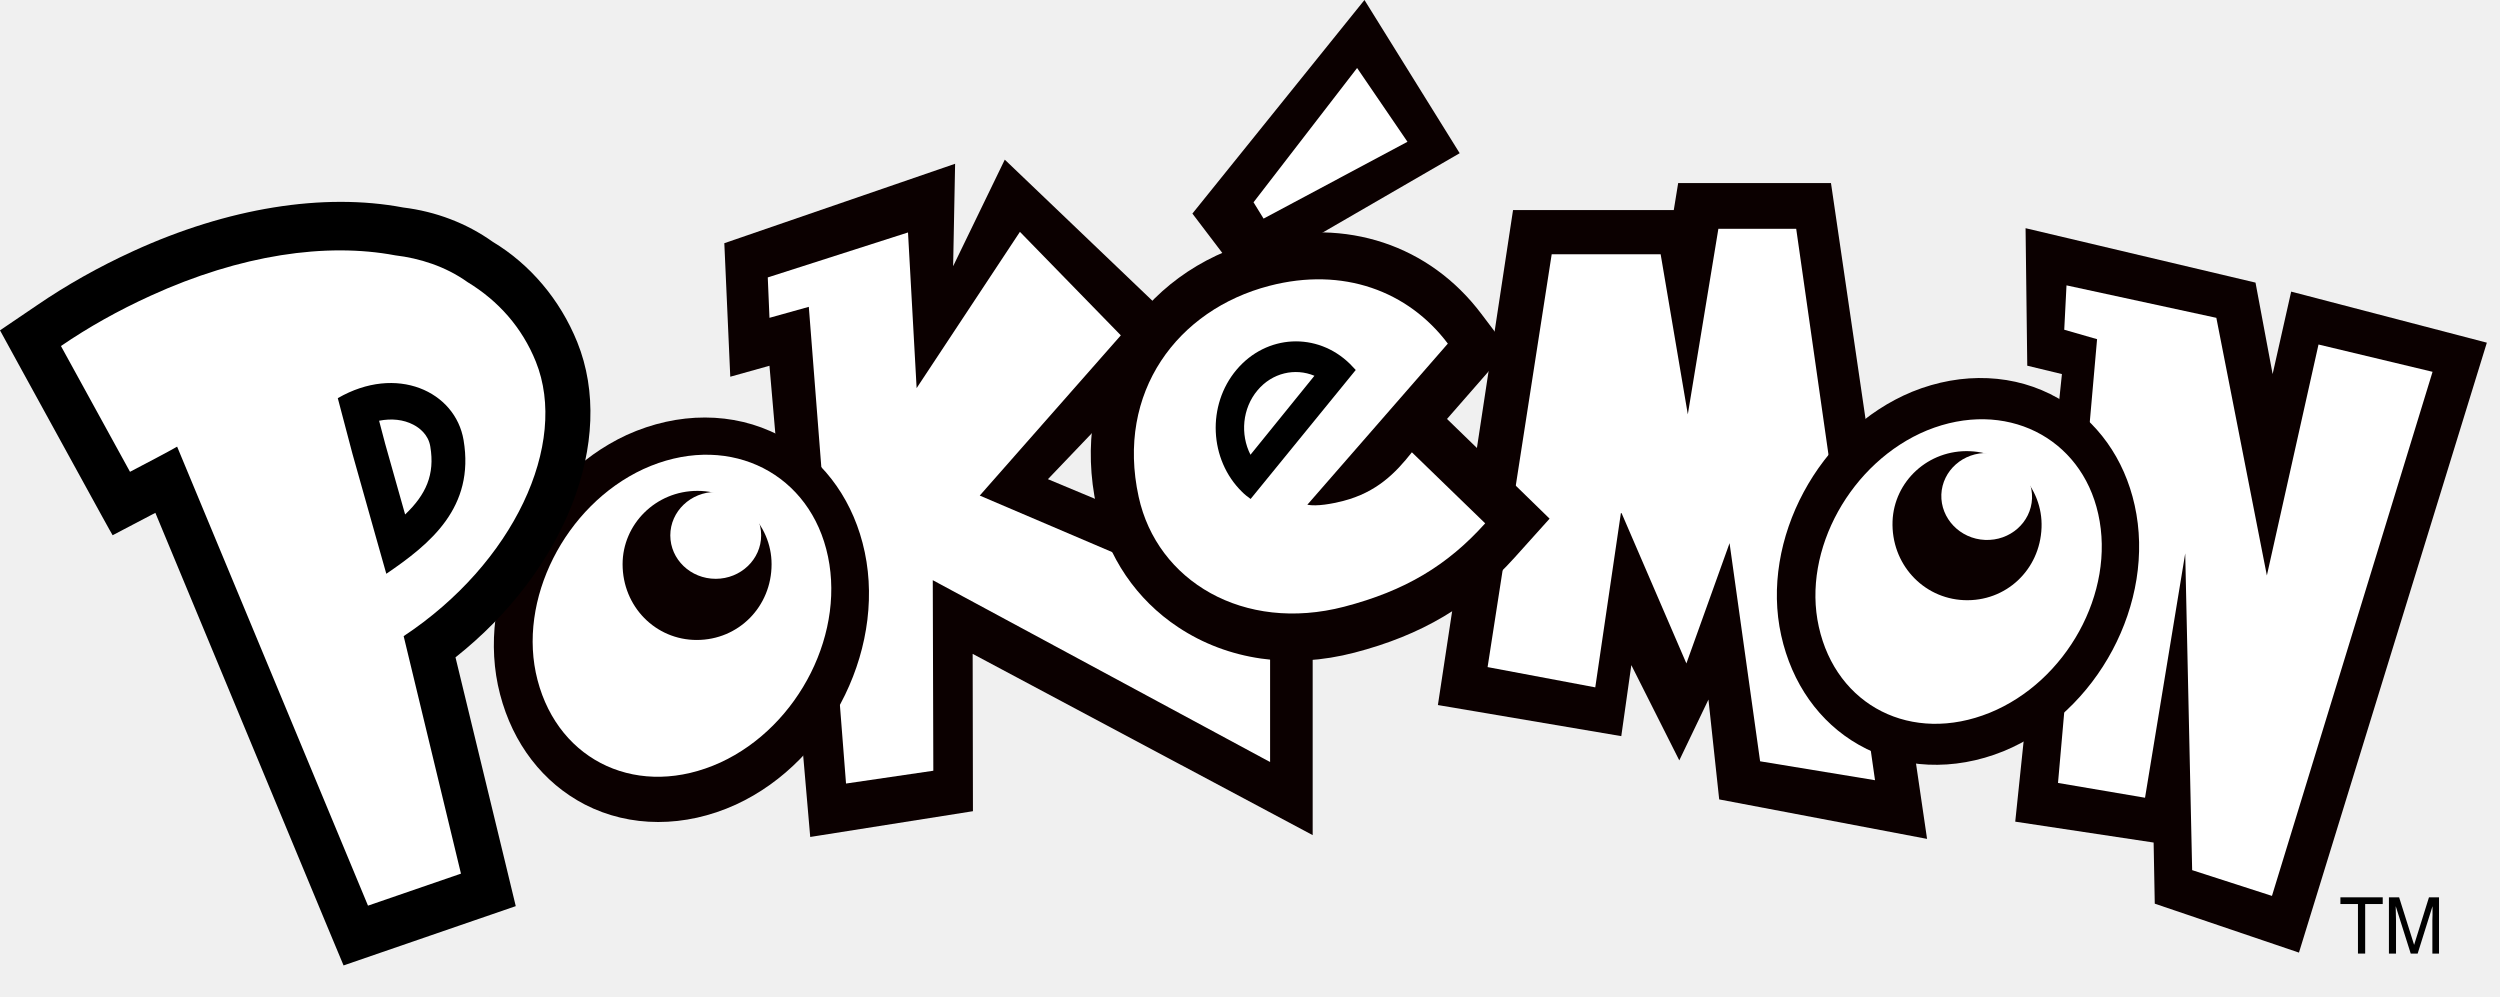
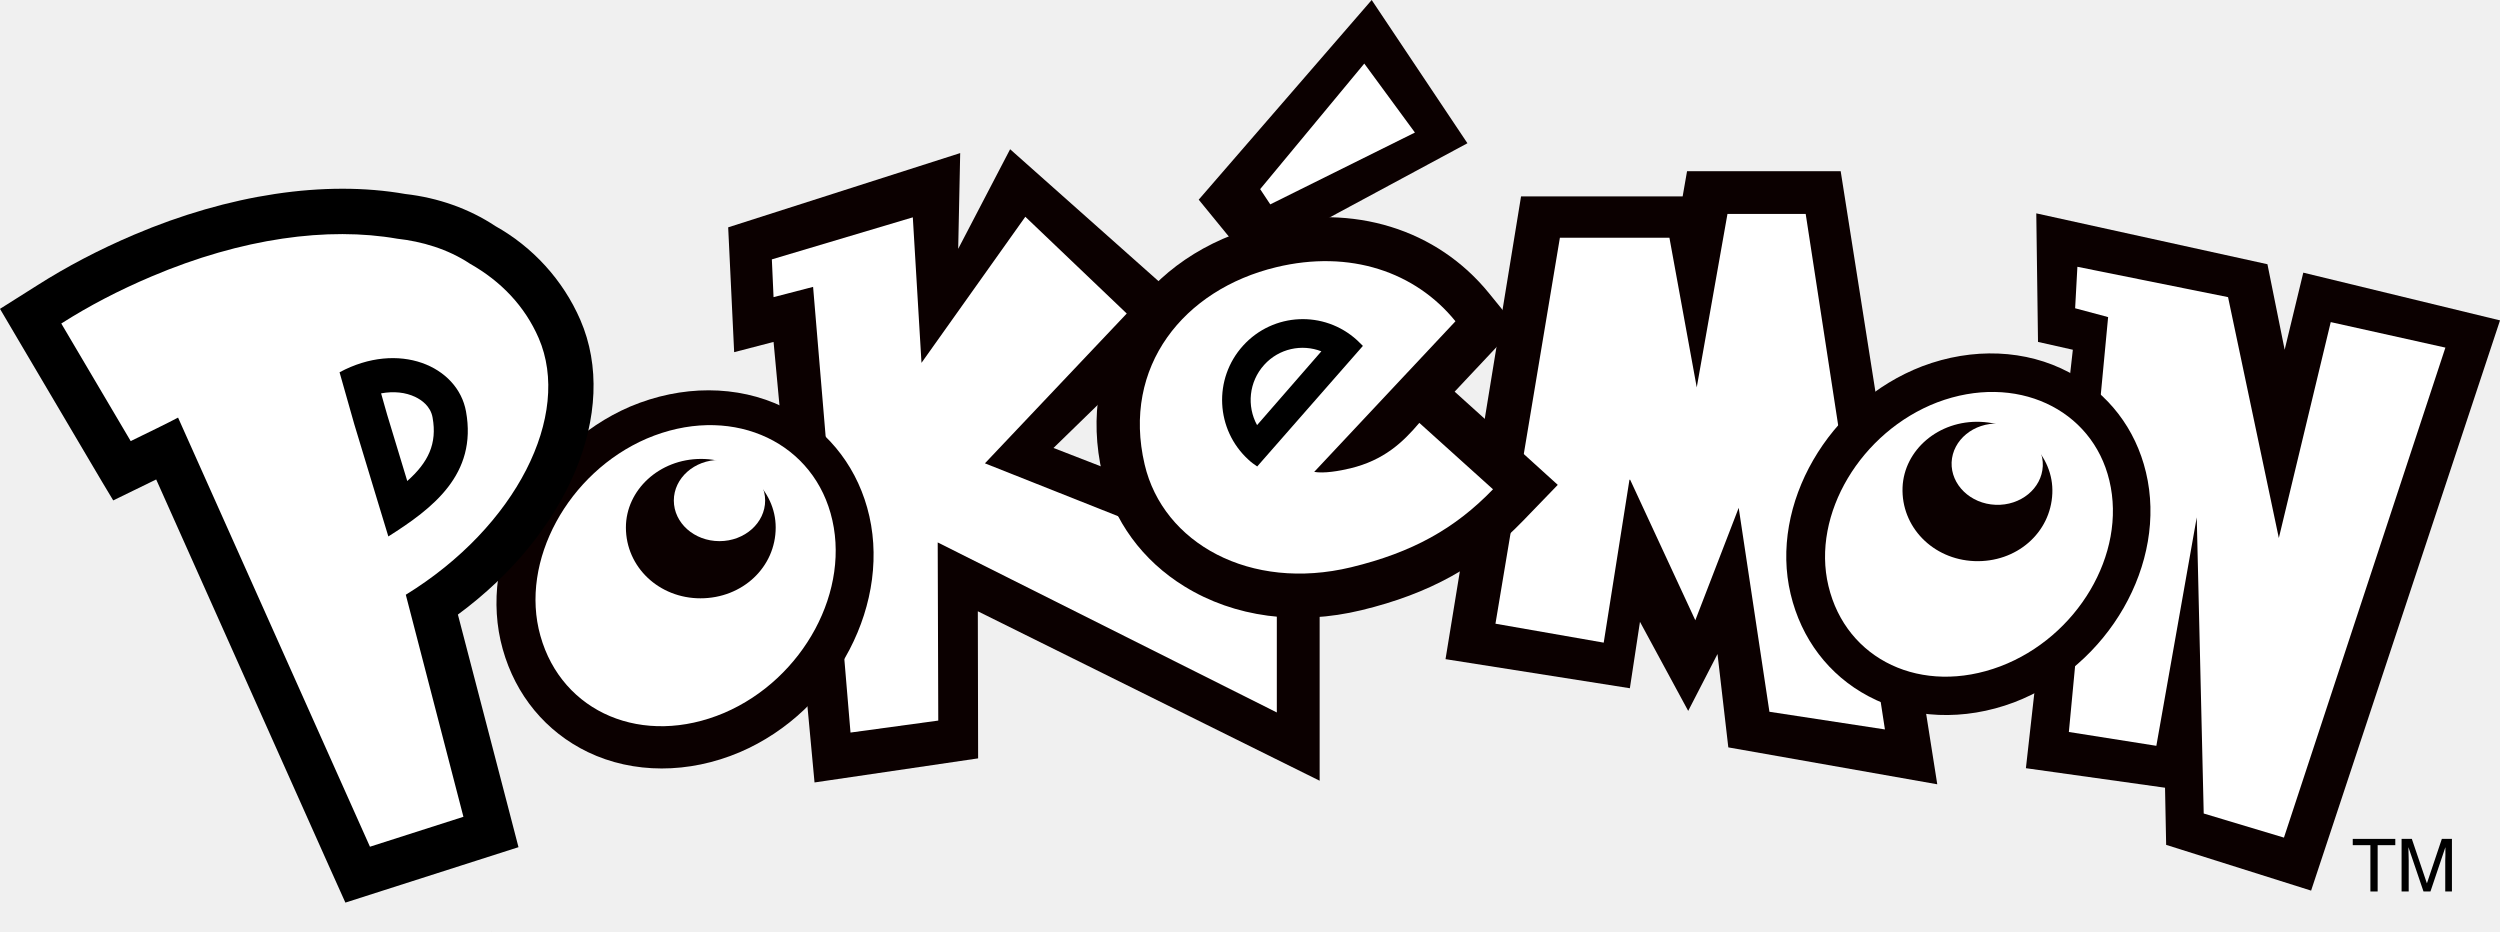
- <svg xmlns="http://www.w3.org/2000/svg" width="158" height="63" viewBox="0 0 158 63" fill="none">
-   <path fill-rule="evenodd" clip-rule="evenodd" d="M82.961 52.78V37.269L66.229 30.284L75.011 21.092L63.502 10.09L60.238 16.824L60.363 10.35L45.777 15.37L46.153 23.809L48.63 23.116L51.206 52.896L61.49 51.268L61.472 41.325L82.961 52.78Z" fill="#0B0000" />
-   <path fill-rule="evenodd" clip-rule="evenodd" d="M48.523 17.533L57.386 14.691L57.931 24.528L64.459 14.652L70.836 21.194L61.92 31.32L80.27 39.153V48.161L58.951 36.667L58.986 48.71L53.469 49.52L51.117 19.392L48.631 20.086L48.523 17.533Z" fill="white" />
-   <path fill-rule="evenodd" clip-rule="evenodd" d="M115.718 11.57H106.06L105.783 13.276H95.624L90.875 44.559L102.465 46.524L103.1 42.035L106.131 48.056L107.974 44.212L108.653 50.523L121.79 53.018L115.718 11.57Z" fill="#0B0000" />
-   <path fill-rule="evenodd" clip-rule="evenodd" d="M108.601 14.461H113.52L118.501 49.309L111.239 48.114L109.308 34.327L106.58 41.929L102.484 32.429H102.44L100.821 43.441L94.016 42.16L98.067 16.07H104.953L106.67 26.186L108.601 14.461Z" fill="white" />
-   <path fill-rule="evenodd" clip-rule="evenodd" d="M128.016 14.422L142.548 17.861L143.63 23.642L144.802 18.43L157.169 21.657L145.294 60.205L136.181 57.112L136.109 53.249L127.363 51.929L130.314 23.642L128.123 23.112L128.016 14.422Z" fill="#0B0000" />
-   <path fill-rule="evenodd" clip-rule="evenodd" d="M130.603 18.035L140.073 20.087L143.266 36.37L146.53 21.773L153.738 23.498L143.588 56.621L138.544 54.993L138.106 34.973L135.566 50.417L130.066 49.482L132.535 21.436L130.46 20.839L130.603 18.035Z" fill="white" />
-   <path fill-rule="evenodd" clip-rule="evenodd" d="M126.62 47.478C123.481 48.75 120.146 48.605 117.463 47.064C114.977 45.648 113.242 43.191 112.571 40.156C111.23 34.105 114.941 27.198 120.843 24.76C124.018 23.469 127.38 23.623 130.081 25.174C132.54 26.581 134.257 28.98 134.91 31.928C136.278 38.065 132.567 45.041 126.62 47.478Z" fill="#0B0000" />
-   <path fill-rule="evenodd" clip-rule="evenodd" d="M132.61 32.489C131.537 27.633 126.726 25.195 121.789 27.2C117.005 29.174 113.866 34.753 114.948 39.609C116.057 44.619 120.824 47.047 125.76 45.043C130.58 43.077 133.719 37.46 132.61 32.489Z" fill="white" />
-   <path fill-rule="evenodd" clip-rule="evenodd" d="M129.026 33.343C128.927 36.022 126.763 38.045 124.116 37.929C121.514 37.814 119.511 35.617 119.609 32.939C119.707 30.424 121.863 28.401 124.51 28.516C127.121 28.632 129.124 30.829 129.026 33.343Z" fill="#0B0000" />
-   <path fill-rule="evenodd" clip-rule="evenodd" d="M125.662 28.632C124.079 28.564 122.756 29.74 122.693 31.252C122.639 32.765 123.874 34.056 125.456 34.123C127.039 34.191 128.363 33.015 128.425 31.503C128.479 29.99 127.245 28.699 125.662 28.632Z" fill="white" />
-   <path fill-rule="evenodd" clip-rule="evenodd" d="M46.502 50.853C43.291 52.318 39.813 52.318 36.96 50.844C34.322 49.476 32.417 47.009 31.603 43.878C29.976 37.645 33.562 30.294 39.607 27.49C42.853 26.016 46.359 26.016 49.229 27.509C51.841 28.858 53.719 31.276 54.514 34.311C56.178 40.631 52.583 48.059 46.502 50.853Z" fill="#0B0000" />
-   <path fill-rule="evenodd" clip-rule="evenodd" d="M52.216 34.694C50.892 29.646 45.759 27.314 40.662 29.646C35.716 31.939 32.649 37.931 33.972 42.98C35.332 48.192 40.429 50.514 45.526 48.192C50.508 45.899 53.575 39.858 52.216 34.694Z" fill="white" />
-   <path fill-rule="evenodd" clip-rule="evenodd" d="M48.764 35.658C48.764 38.336 46.681 40.446 44.034 40.446C41.431 40.446 39.348 38.336 39.348 35.658C39.348 33.143 41.431 31.023 44.078 31.023C46.681 31.023 48.764 33.133 48.764 35.658Z" fill="#0B0000" />
-   <path fill-rule="evenodd" clip-rule="evenodd" d="M45.234 31.09C43.651 31.09 42.363 32.323 42.363 33.836C42.363 35.348 43.642 36.581 45.234 36.581C46.817 36.581 48.105 35.348 48.105 33.836C48.105 32.323 46.817 31.09 45.234 31.09Z" fill="white" />
-   <path fill-rule="evenodd" clip-rule="evenodd" d="M28.787 41.544C35.691 36.082 38.981 27.825 36.486 21.63C35.395 18.923 33.482 16.688 31.139 15.281C29.493 14.105 27.535 13.364 25.478 13.113C20.434 12.159 14.38 13.142 8.424 15.869C6.233 16.87 4.185 18.027 2.343 19.289L0 20.878L1.404 23.441L5.768 31.39C5.768 31.39 7.109 33.837 7.118 33.827L9.488 32.584L9.819 32.411L20.667 58.511L21.713 61.016L24.145 60.178L30.021 58.154L32.596 57.268L31.917 54.455L28.787 41.544Z" fill="black" />
-   <path fill-rule="evenodd" clip-rule="evenodd" d="M33.863 22.852C32.996 20.703 31.503 19.017 29.553 17.832C28.14 16.821 26.504 16.32 24.974 16.137C20.628 15.318 15.218 16.088 9.521 18.69C7.491 19.615 5.595 20.674 3.852 21.869L8.216 29.818C9.333 29.23 10.541 28.604 11.194 28.228L23.257 57.237L29.133 55.214L25.511 40.204C32.459 35.608 35.965 28.064 33.863 22.852Z" fill="white" />
-   <path fill-rule="evenodd" clip-rule="evenodd" d="M95.582 30.486L91.451 26.478L93.481 24.156L95.305 22.065L93.624 19.84C90.342 15.485 85.093 13.741 79.584 15.177C71.92 17.161 67.6 24.271 69.308 32.066C69.997 35.207 71.822 37.895 74.46 39.639C77.607 41.729 81.569 42.298 85.602 41.247C89.859 40.139 92.989 38.28 95.734 35.226L97.934 32.779L95.582 30.486Z" fill="#0B0000" />
-   <path fill-rule="evenodd" clip-rule="evenodd" d="M89.231 28.585C88.194 29.905 87.004 31.11 84.894 31.659C84.188 31.842 83.231 32.015 82.623 31.9L91.503 21.716C88.999 18.392 84.885 16.851 80.226 18.064C74.431 19.567 70.514 24.77 71.963 31.399C73.125 36.727 78.598 39.993 84.948 38.345C88.793 37.343 91.467 35.744 93.864 33.075L89.231 28.585Z" fill="white" />
-   <path fill-rule="evenodd" clip-rule="evenodd" d="M75.359 13.498L86.234 0L92.252 9.683L78.507 17.641L75.359 13.498Z" fill="#0B0000" />
-   <path fill-rule="evenodd" clip-rule="evenodd" d="M85.769 4.297L88.952 8.96L79.858 13.816L79.223 12.785L85.769 4.297Z" fill="white" />
-   <path fill-rule="evenodd" clip-rule="evenodd" d="M79.03 28.74C78.377 27.459 78.502 25.811 79.477 24.665C80.416 23.557 81.847 23.239 83.072 23.749L79.03 28.74ZM79.477 24.665C78.511 25.811 78.377 27.459 79.03 28.74L83.072 23.749C81.847 23.239 80.407 23.557 79.477 24.665ZM85.317 22.998C83.242 20.965 80.04 21.129 78.153 23.364C76.266 25.599 76.419 29.048 78.493 31.081C78.663 31.255 78.851 31.399 79.039 31.534L85.683 23.383C85.558 23.248 85.442 23.123 85.317 22.998ZM79.03 28.74C78.377 27.459 78.502 25.811 79.477 24.665C80.416 23.557 81.847 23.239 83.072 23.749L79.03 28.74Z" fill="black" />
-   <path fill-rule="evenodd" clip-rule="evenodd" d="M29.298 27.813C28.779 24.74 25.068 23.015 21.348 25.164L22.278 28.69L23.744 33.893L24.415 36.263C27.205 34.365 30.013 32.072 29.298 27.813ZM25.604 32.515C25.202 31.089 24.334 28.016 24.334 28.016C24.343 28.035 24.156 27.351 23.959 26.59C24.746 26.436 25.497 26.513 26.123 26.84C26.472 27.023 27.071 27.438 27.196 28.227C27.491 29.991 26.928 31.253 25.604 32.515Z" fill="black" />
-   <path fill-rule="evenodd" clip-rule="evenodd" d="M30.891 62.895C30.9 62.923 30.909 62.943 30.917 62.972C30.917 62.981 30.926 62.991 30.926 63.001C30.918 62.962 30.9 62.933 30.891 62.895Z" fill="black" />
-   <path fill-rule="evenodd" clip-rule="evenodd" d="M147.914 56.711H150.588V57.135H149.479V60.266H149.023V57.135H147.914V56.711Z" fill="black" />
-   <path fill-rule="evenodd" clip-rule="evenodd" d="M150.98 60.266V56.711H151.624L152.572 59.717L153.511 56.711H154.146V60.266H153.726V58.166C153.726 58.089 153.726 57.973 153.735 57.809C153.735 57.645 153.735 57.462 153.735 57.27L152.796 60.266H152.358L151.41 57.27V57.376C151.41 57.462 151.41 57.597 151.419 57.771C151.419 57.944 151.428 58.079 151.428 58.166V60.266H150.98Z" fill="black" />
+ <svg xmlns="http://www.w3.org/2000/svg" width="169" height="63" viewBox="0 0 169 63" fill="none">
+   <path fill-rule="evenodd" clip-rule="evenodd" d="M89.208 52.778V37.267L71.217 30.282L80.66 21.09L68.284 10.088L64.774 16.822L64.909 10.348L49.225 15.368L49.629 23.807L52.293 23.114L55.062 52.894L66.121 51.266L66.101 41.323L89.208 52.778Z" fill="#0B0000" />
+   <path fill-rule="evenodd" clip-rule="evenodd" d="M52.177 17.534L61.706 14.692L62.293 24.529L69.312 14.653L76.168 21.195L66.581 31.321L86.313 39.154V48.162L63.389 36.668L63.427 48.711L57.494 49.521L54.965 19.393L52.292 20.087L52.177 17.534Z" fill="white" />
+   <path fill-rule="evenodd" clip-rule="evenodd" d="M124.43 11.571H114.045L113.747 13.276H102.823L97.717 44.559L110.179 46.525L110.862 42.035L114.122 48.057L116.103 44.212L116.834 50.523L130.959 53.018L124.43 11.571Z" fill="#0B0000" />
+   <path fill-rule="evenodd" clip-rule="evenodd" d="M116.777 14.462H122.065L127.421 49.31L119.613 48.116L117.536 34.329L114.603 41.93L110.199 32.431H110.151L108.411 43.443L101.093 42.162L105.449 16.071H112.853L114.7 26.188L116.777 14.462Z" fill="white" />
+   <path fill-rule="evenodd" clip-rule="evenodd" d="M137.653 14.423L153.279 17.862L154.443 23.643L155.702 18.431L169.001 21.658L156.231 60.206L146.432 57.113L146.356 53.25L136.951 51.93L140.124 23.643L137.769 23.113L137.653 14.423Z" fill="#0B0000" />
+   <path fill-rule="evenodd" clip-rule="evenodd" d="M140.432 18.035L150.616 20.087L154.049 36.37L157.558 21.774L165.309 23.498L154.395 56.622L148.971 54.993L148.5 34.973L145.769 50.417L139.855 49.482L142.509 21.436L140.279 20.839L140.432 18.035Z" fill="white" />
+   <path fill-rule="evenodd" clip-rule="evenodd" d="M136.153 47.478C132.778 48.75 129.191 48.606 126.306 47.064C123.633 45.648 121.767 43.191 121.046 40.156C119.604 34.106 123.595 27.198 129.941 24.76C133.355 23.469 136.97 23.623 139.874 25.174C142.519 26.581 144.365 28.98 145.067 31.928C146.538 38.065 142.548 45.041 136.153 47.478Z" fill="#0B0000" />
+   <path fill-rule="evenodd" clip-rule="evenodd" d="M142.594 32.488C141.44 27.632 136.266 25.195 130.958 27.199C125.814 29.174 122.439 34.752 123.602 39.608C124.795 44.618 129.92 47.046 135.228 45.042C140.411 43.076 143.786 37.459 142.594 32.488Z" fill="white" />
+   <path fill-rule="evenodd" clip-rule="evenodd" d="M138.738 33.344C138.633 36.023 136.306 38.046 133.459 37.93C130.661 37.815 128.507 35.618 128.613 32.939C128.719 30.425 131.036 28.402 133.882 28.517C136.69 28.633 138.844 30.829 138.738 33.344Z" fill="#0B0000" />
+   <path fill-rule="evenodd" clip-rule="evenodd" d="M135.122 28.633C133.42 28.565 131.997 29.741 131.929 31.253C131.872 32.766 133.199 34.057 134.901 34.125C136.603 34.192 138.026 33.017 138.093 31.504C138.151 29.991 136.824 28.7 135.122 28.633Z" fill="white" />
+   <path fill-rule="evenodd" clip-rule="evenodd" d="M50.003 50.852C46.551 52.316 42.81 52.316 39.742 50.842C36.906 49.474 34.858 47.008 33.983 43.877C32.233 37.643 36.089 30.292 42.589 27.488C46.079 26.014 49.849 26.014 52.936 27.507C55.743 28.856 57.763 31.274 58.619 34.309C60.407 40.63 56.541 48.058 50.003 50.852Z" fill="#0B0000" />
+   <path fill-rule="evenodd" clip-rule="evenodd" d="M56.147 34.694C54.724 29.646 49.205 27.314 43.724 29.646C38.406 31.939 35.108 37.932 36.531 42.98C37.992 48.192 43.474 50.514 48.955 48.192C54.311 45.899 57.609 39.858 56.147 34.694Z" fill="white" />
+   <path fill-rule="evenodd" clip-rule="evenodd" d="M52.437 35.657C52.437 38.336 50.196 40.446 47.35 40.446C44.551 40.446 42.311 38.336 42.311 35.657C42.311 33.142 44.551 31.023 47.398 31.023C50.196 31.023 52.437 33.133 52.437 35.657Z" fill="#0B0000" />
+   <path fill-rule="evenodd" clip-rule="evenodd" d="M48.638 31.09C46.935 31.09 45.551 32.323 45.551 33.836C45.551 35.348 46.926 36.581 48.638 36.581C50.34 36.581 51.724 35.348 51.724 33.836C51.724 32.323 50.34 31.09 48.638 31.09Z" fill="white" />
+   <path fill-rule="evenodd" clip-rule="evenodd" d="M30.954 41.545C38.377 36.082 41.916 27.826 39.233 21.631C38.06 18.923 36.002 16.688 33.483 15.281C31.713 14.106 29.608 13.364 27.396 13.114C21.972 12.16 15.462 13.143 9.058 15.869C6.702 16.871 4.5 18.027 2.519 19.289L0 20.879L1.51 23.442L6.202 31.39C6.202 31.39 7.645 33.837 7.654 33.828L10.203 32.585L10.558 32.411L22.222 58.511L23.348 61.016L25.963 60.178L32.281 58.155L35.05 57.269L34.319 54.455L30.954 41.545Z" fill="black" />
+   <path fill-rule="evenodd" clip-rule="evenodd" d="M36.414 22.853C35.481 20.704 33.875 19.018 31.779 17.833C30.259 16.821 28.5 16.32 26.855 16.137C22.182 15.318 16.364 16.089 10.239 18.691C8.056 19.615 6.018 20.675 4.143 21.87L8.835 29.818C10.037 29.231 11.335 28.604 12.037 28.229L25.009 57.238L31.327 55.215L27.432 40.204C34.904 35.609 38.673 28.065 36.414 22.853Z" fill="white" />
+   <path fill-rule="evenodd" clip-rule="evenodd" d="M102.776 30.484L98.334 26.476L100.516 24.154L102.478 22.064L100.67 19.838C97.141 15.483 91.497 13.739 85.573 15.175C77.332 17.16 72.688 24.27 74.525 32.064C75.265 35.205 77.227 37.893 80.063 39.637C83.448 41.728 87.708 42.296 92.045 41.246C96.622 40.138 99.987 38.279 102.94 35.224L105.305 32.777L102.776 30.484Z" fill="#0B0000" />
+   <path fill-rule="evenodd" clip-rule="evenodd" d="M95.946 28.586C94.831 29.906 93.552 31.11 91.282 31.66C90.523 31.843 89.494 32.016 88.84 31.9L98.389 21.717C95.696 18.393 91.273 16.851 86.263 18.065C80.032 19.568 75.82 24.771 77.378 31.399C78.628 36.727 84.513 39.993 91.34 38.346C95.475 37.344 98.35 35.745 100.927 33.076L95.946 28.586Z" fill="white" />
+   <path fill-rule="evenodd" clip-rule="evenodd" d="M81.033 13.498L92.726 0L99.198 9.683L84.418 17.641L81.033 13.498Z" fill="#0B0000" />
+   <path fill-rule="evenodd" clip-rule="evenodd" d="M92.226 4.297L95.649 8.96L85.87 13.816L85.187 12.785L92.226 4.297Z" fill="white" />
+   <path fill-rule="evenodd" clip-rule="evenodd" d="M84.978 28.739C84.276 27.458 84.41 25.81 85.459 24.664C86.468 23.556 88.007 23.238 89.324 23.749L84.978 28.739ZM85.459 24.664C84.42 25.81 84.276 27.458 84.978 28.739L89.324 23.749C88.007 23.238 86.459 23.556 85.459 24.664ZM91.738 22.997C89.507 20.964 86.064 21.128 84.035 23.363C82.006 25.598 82.17 29.048 84.401 31.081C84.584 31.254 84.785 31.398 84.987 31.533L92.132 23.383C91.997 23.248 91.872 23.122 91.738 22.997ZM84.978 28.739C84.276 27.458 84.41 25.81 85.459 24.664C86.468 23.556 88.007 23.238 89.324 23.749L84.978 28.739Z" fill="black" />
+   <path fill-rule="evenodd" clip-rule="evenodd" d="M31.502 27.815C30.945 24.741 26.954 23.017 22.954 25.166L23.954 28.692L25.531 33.894L26.252 36.264C29.252 34.366 32.272 32.073 31.502 27.815ZM27.531 32.517C27.098 31.091 26.166 28.017 26.166 28.017C26.175 28.037 25.973 27.352 25.762 26.591C26.608 26.437 27.416 26.514 28.089 26.842C28.464 27.025 29.108 27.439 29.243 28.229C29.56 29.992 28.954 31.255 27.531 32.517Z" fill="black" />
+   <path fill-rule="evenodd" clip-rule="evenodd" d="M33.216 62.895C33.225 62.923 33.235 62.943 33.245 62.972C33.245 62.981 33.254 62.991 33.254 63.001C33.245 62.962 33.225 62.933 33.216 62.895Z" fill="black" />
+   <path fill-rule="evenodd" clip-rule="evenodd" d="M159.046 56.709H161.922V57.133H160.729V60.264H160.239V57.133H159.046V56.709Z" fill="black" />
+   <path fill-rule="evenodd" clip-rule="evenodd" d="M162.347 60.264V56.709H163.04L164.059 59.715L165.069 56.709H165.751V60.264H165.299V58.164C165.299 58.087 165.299 57.971 165.309 57.808C165.309 57.644 165.309 57.461 165.309 57.268L164.299 60.264H163.828L162.809 57.268V57.374C162.809 57.461 162.809 57.596 162.819 57.769C162.819 57.942 162.828 58.077 162.828 58.164V60.264H162.347Z" fill="black" />
</svg>
